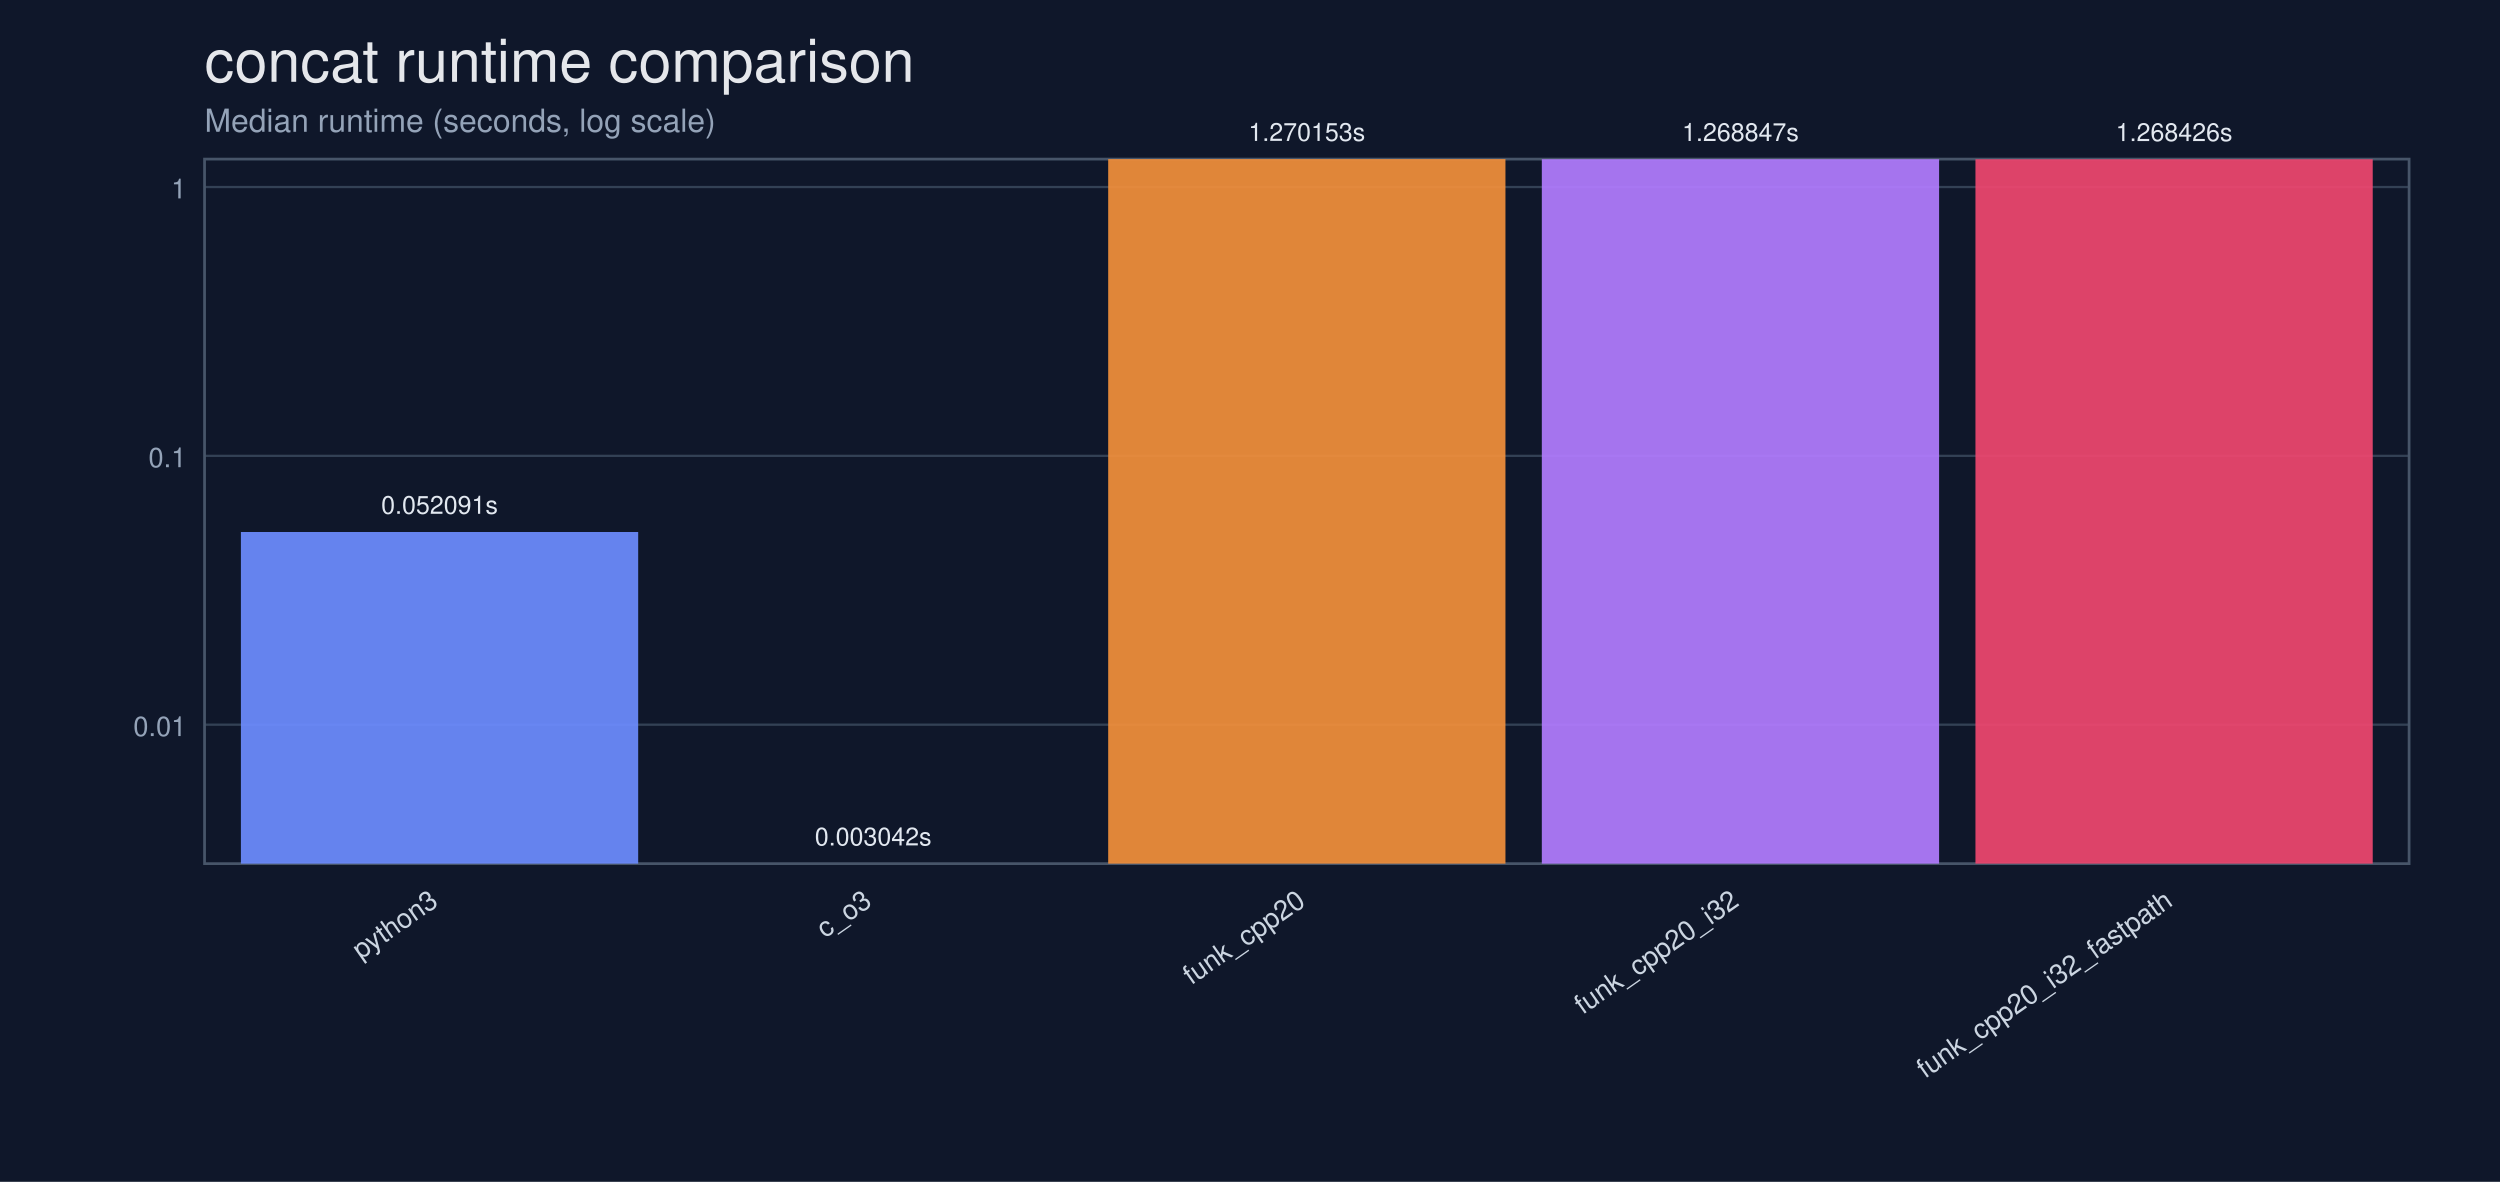
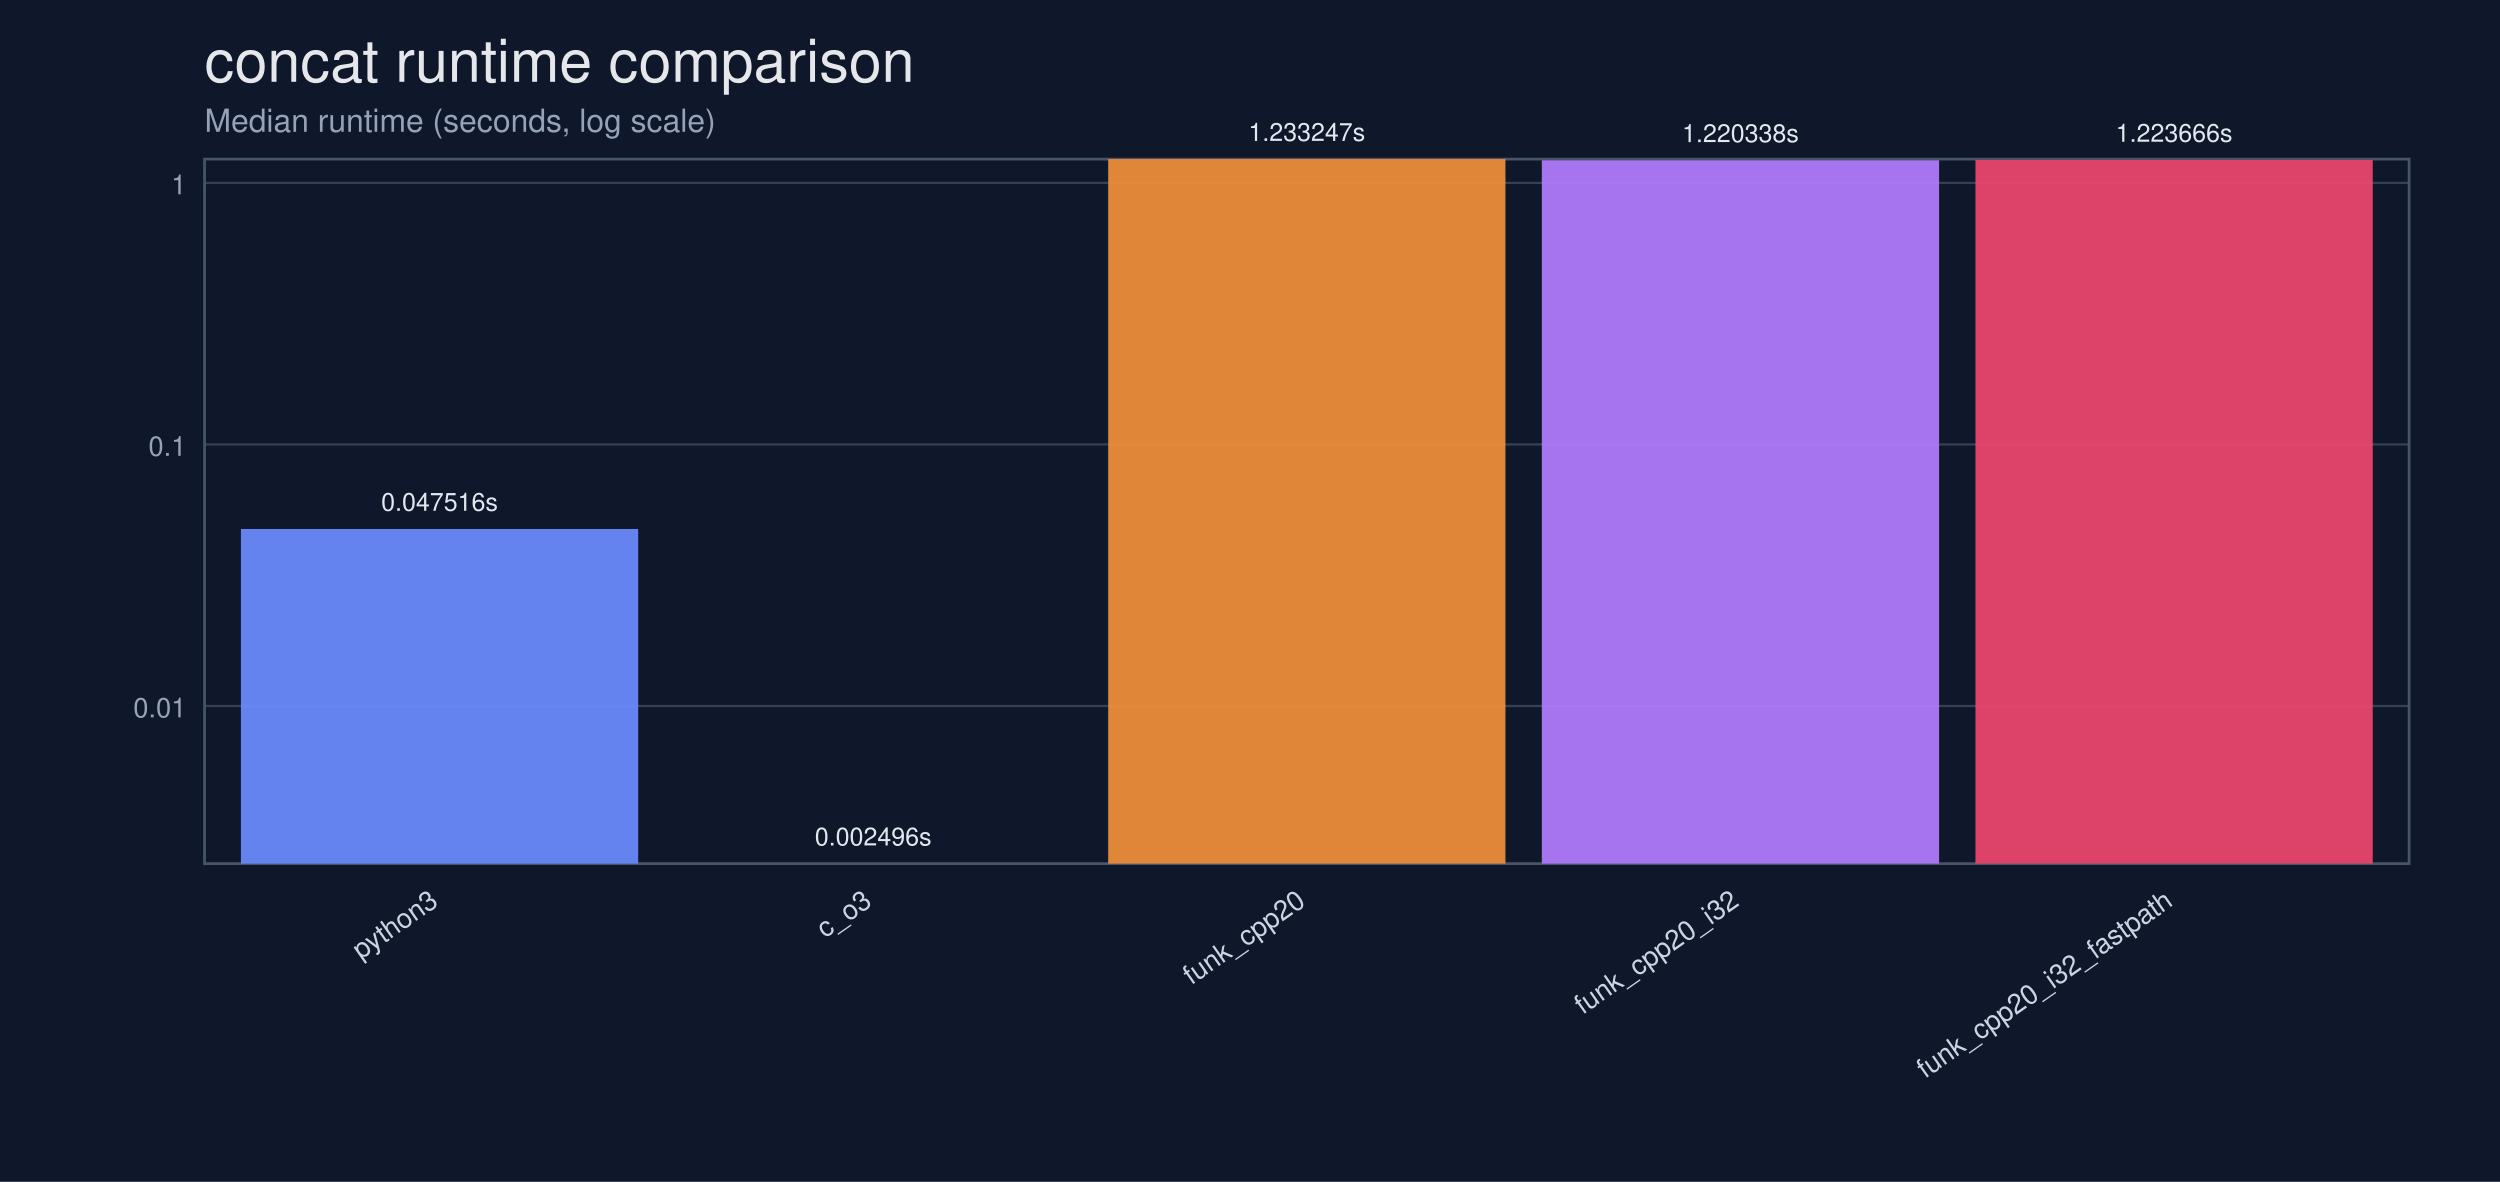
<svg xmlns="http://www.w3.org/2000/svg" width="1100" height="520" viewBox="0 0 1100 520">
  <rect width="100%" height="100%" fill="#0f172a" />
  <text x="90" y="36" fill="#e5e7eb" font-size="26" font-family="Helvetica, Arial">concat runtime comparison</text>
  <text x="90" y="58" fill="#94a3b8" font-size="14" font-family="Helvetica, Arial">Median runtime (seconds, log scale)</text>
-   <line x1="90" y1="318.86" x2="1060" y2="318.86" stroke="#334155" stroke-width="1" />
-   <text x="82" y="323.86" text-anchor="end" fill="#94a3b8" font-size="12" font-family="Helvetica, Arial">0.01</text>
-   <line x1="90" y1="200.57" x2="1060" y2="200.57" stroke="#334155" stroke-width="1" />
-   <text x="82" y="205.57" text-anchor="end" fill="#94a3b8" font-size="12" font-family="Helvetica, Arial">0.1</text>
-   <line x1="90" y1="82.29" x2="1060" y2="82.29" stroke="#334155" stroke-width="1" />
-   <text x="82" y="87.29" text-anchor="end" fill="#94a3b8" font-size="12" font-family="Helvetica, Arial">1</text>
+   <line x1="90" y1="310.64" x2="1060" y2="310.64" stroke="#334155" stroke-width="1" />
+   <text x="82" y="315.64" text-anchor="end" fill="#94a3b8" font-size="12" font-family="Helvetica, Arial">0.01</text>
+   <line x1="90" y1="195.56" x2="1060" y2="195.56" stroke="#334155" stroke-width="1" />
+   <text x="82" y="200.56" text-anchor="end" fill="#94a3b8" font-size="12" font-family="Helvetica, Arial">0.1</text>
+   <line x1="90" y1="80.48" x2="1060" y2="80.48" stroke="#334155" stroke-width="1" />
+   <text x="82" y="85.48" text-anchor="end" fill="#94a3b8" font-size="12" font-family="Helvetica, Arial">1</text>
  <rect x="90" y="70" width="970" height="310" fill="none" stroke="#475569" stroke-width="1.2" />
-   <rect x="106.00" y="234.08" width="174.80" height="145.92" fill="#6c8cff" opacity="0.92" />
-   <text x="193.40" y="226.08" text-anchor="middle" fill="#e2e8f0" font-size="11" font-family="Helvetica, Arial">0.052091s</text>
+   <rect x="106.00" y="232.75" width="174.80" height="147.25" fill="#6c8cff" opacity="0.92" />
+   <text x="193.40" y="224.75" text-anchor="middle" fill="#e2e8f0" font-size="11" font-family="Helvetica, Arial">0.047516s</text>
  <text x="193.40" y="398.00" text-anchor="end" transform="rotate(-35 193.40,398.00)" fill="#cbd5e1" font-size="12" font-family="Helvetica, Arial">python3</text>
  <rect x="296.80" y="380.00" width="174.80" height="0.00" fill="#46b3a9" opacity="0.92" />
-   <text x="384.20" y="372.00" text-anchor="middle" fill="#e2e8f0" font-size="11" font-family="Helvetica, Arial">0.003042s</text>
+   <text x="384.20" y="372.00" text-anchor="middle" fill="#e2e8f0" font-size="11" font-family="Helvetica, Arial">0.002496s</text>
  <text x="384.20" y="398.00" text-anchor="end" transform="rotate(-35 384.20,398.00)" fill="#cbd5e1" font-size="12" font-family="Helvetica, Arial">c_o3</text>
  <rect x="487.60" y="70.00" width="174.80" height="310.00" fill="#f28f3b" opacity="0.92" />
-   <text x="575.00" y="62.00" text-anchor="middle" fill="#e2e8f0" font-size="11" font-family="Helvetica, Arial">1.270153s</text>
+   <text x="575.00" y="62.00" text-anchor="middle" fill="#e2e8f0" font-size="11" font-family="Helvetica, Arial">1.233247s</text>
  <text x="575.00" y="398.00" text-anchor="end" transform="rotate(-35 575.00,398.00)" fill="#cbd5e1" font-size="12" font-family="Helvetica, Arial">funk_cpp20</text>
-   <rect x="678.40" y="70.05" width="174.80" height="309.95" fill="#b27cff" opacity="0.92" />
-   <text x="765.80" y="62.05" text-anchor="middle" fill="#e2e8f0" font-size="11" font-family="Helvetica, Arial">1.268847s</text>
+   <rect x="678.40" y="70.53" width="174.80" height="309.47" fill="#b27cff" opacity="0.92" />
+   <text x="765.80" y="62.53" text-anchor="middle" fill="#e2e8f0" font-size="11" font-family="Helvetica, Arial">1.220338s</text>
  <text x="765.80" y="398.00" text-anchor="end" transform="rotate(-35 765.80,398.00)" fill="#cbd5e1" font-size="12" font-family="Helvetica, Arial">funk_cpp20_i32</text>
-   <rect x="869.20" y="70.07" width="174.80" height="309.93" fill="#ef476f" opacity="0.92" />
-   <text x="956.60" y="62.07" text-anchor="middle" fill="#e2e8f0" font-size="11" font-family="Helvetica, Arial">1.268426s</text>
+   <rect x="869.20" y="70.39" width="174.80" height="309.61" fill="#ef476f" opacity="0.92" />
+   <text x="956.60" y="62.39" text-anchor="middle" fill="#e2e8f0" font-size="11" font-family="Helvetica, Arial">1.223666s</text>
  <text x="956.60" y="398.00" text-anchor="end" transform="rotate(-35 956.60,398.00)" fill="#cbd5e1" font-size="12" font-family="Helvetica, Arial">funk_cpp20_i32_fastpath</text>
</svg>
